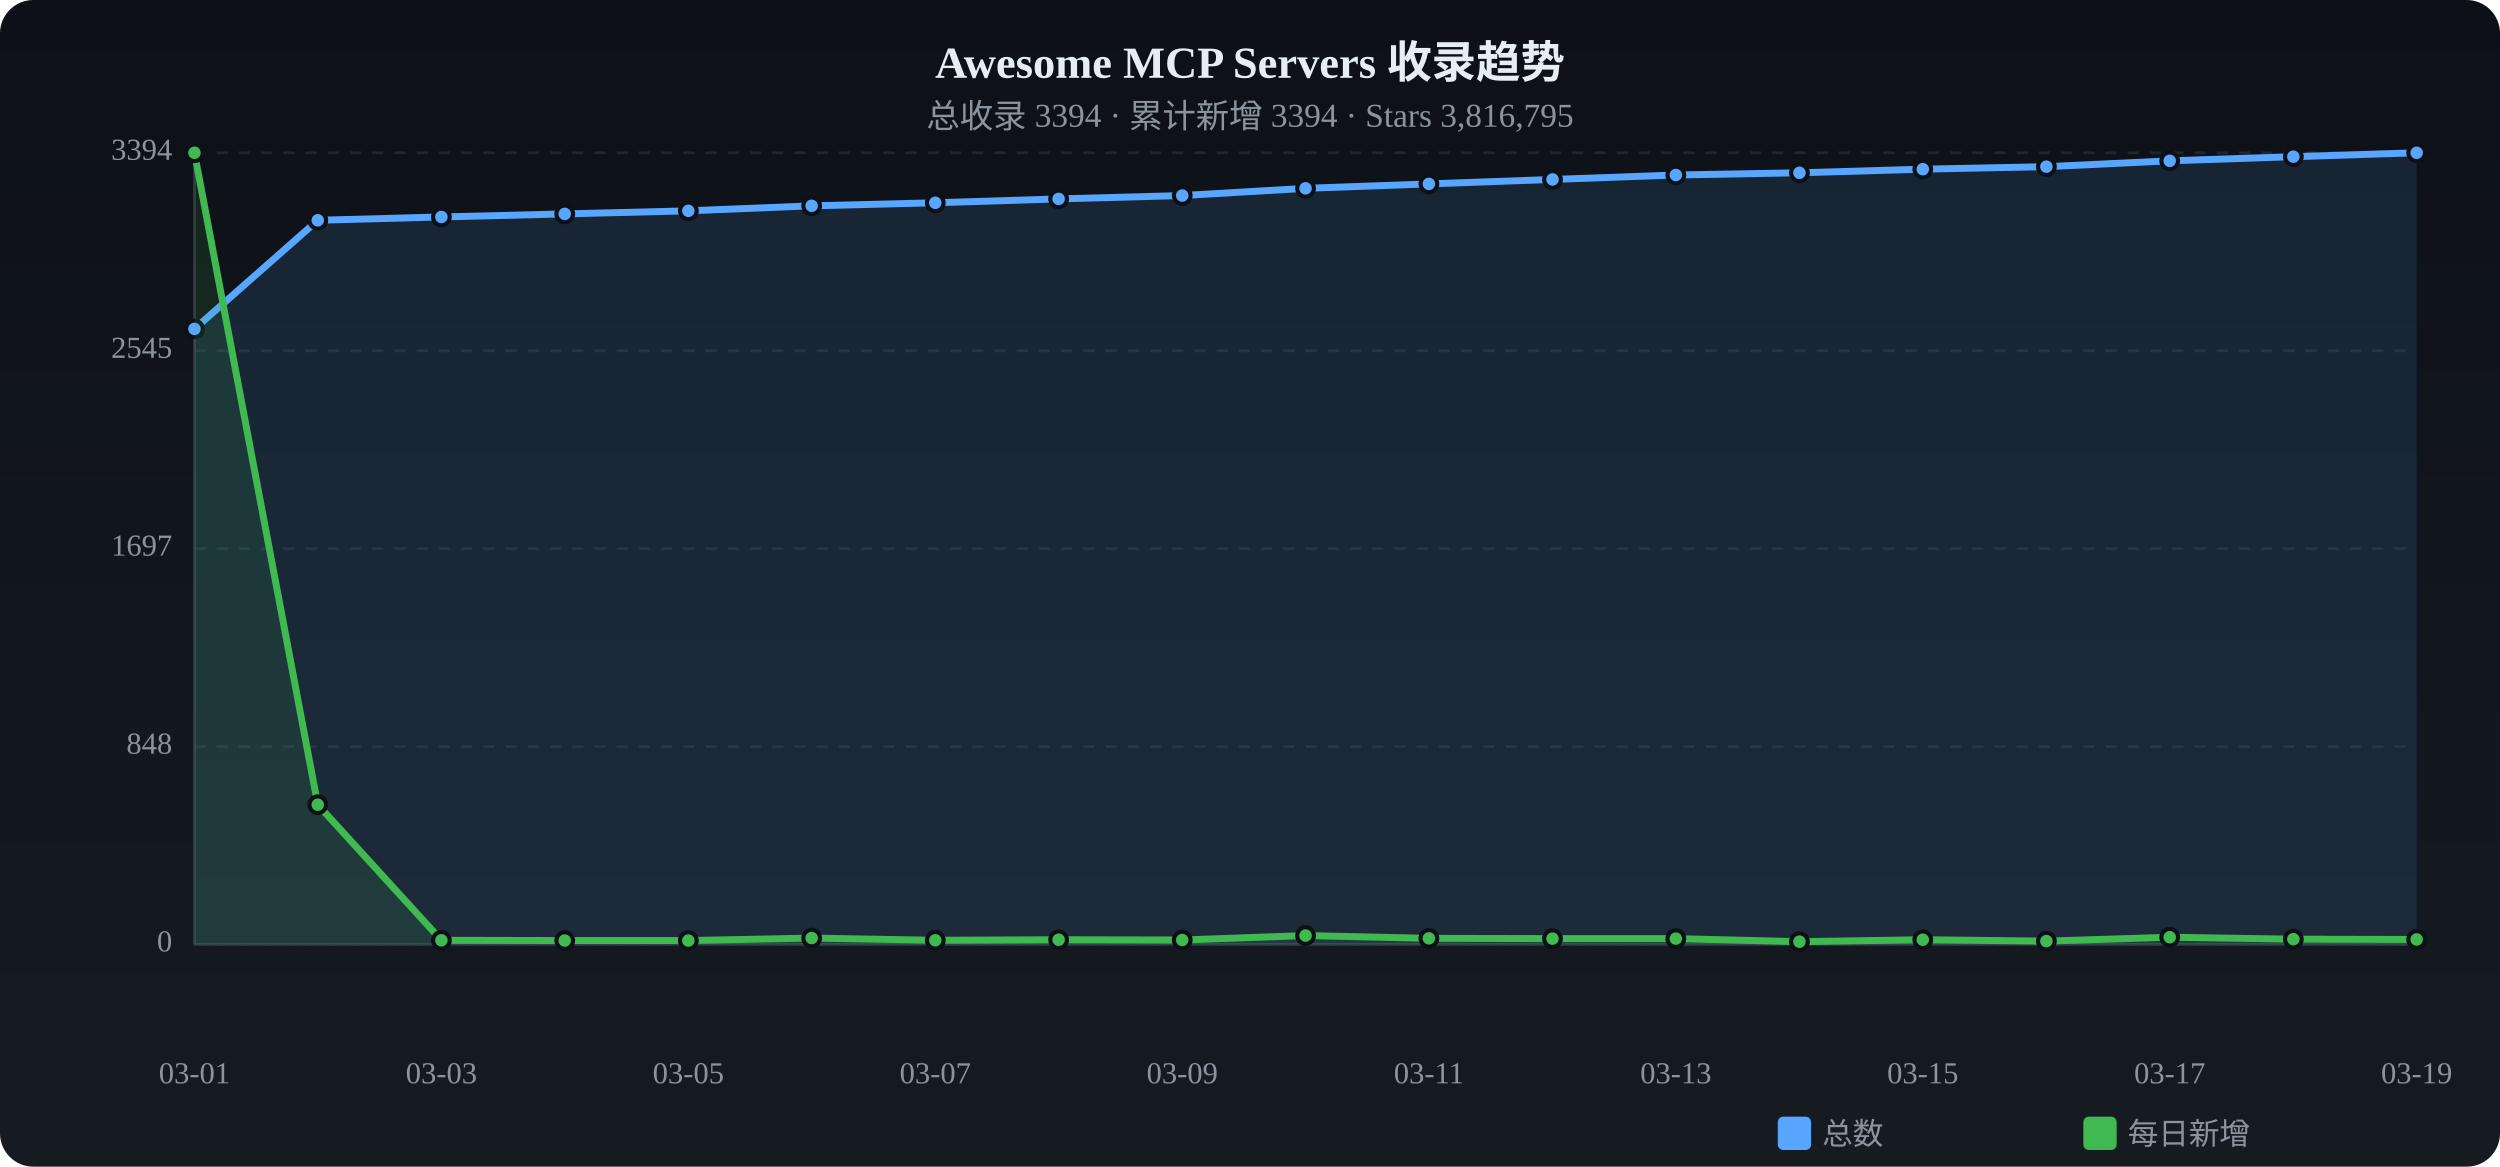
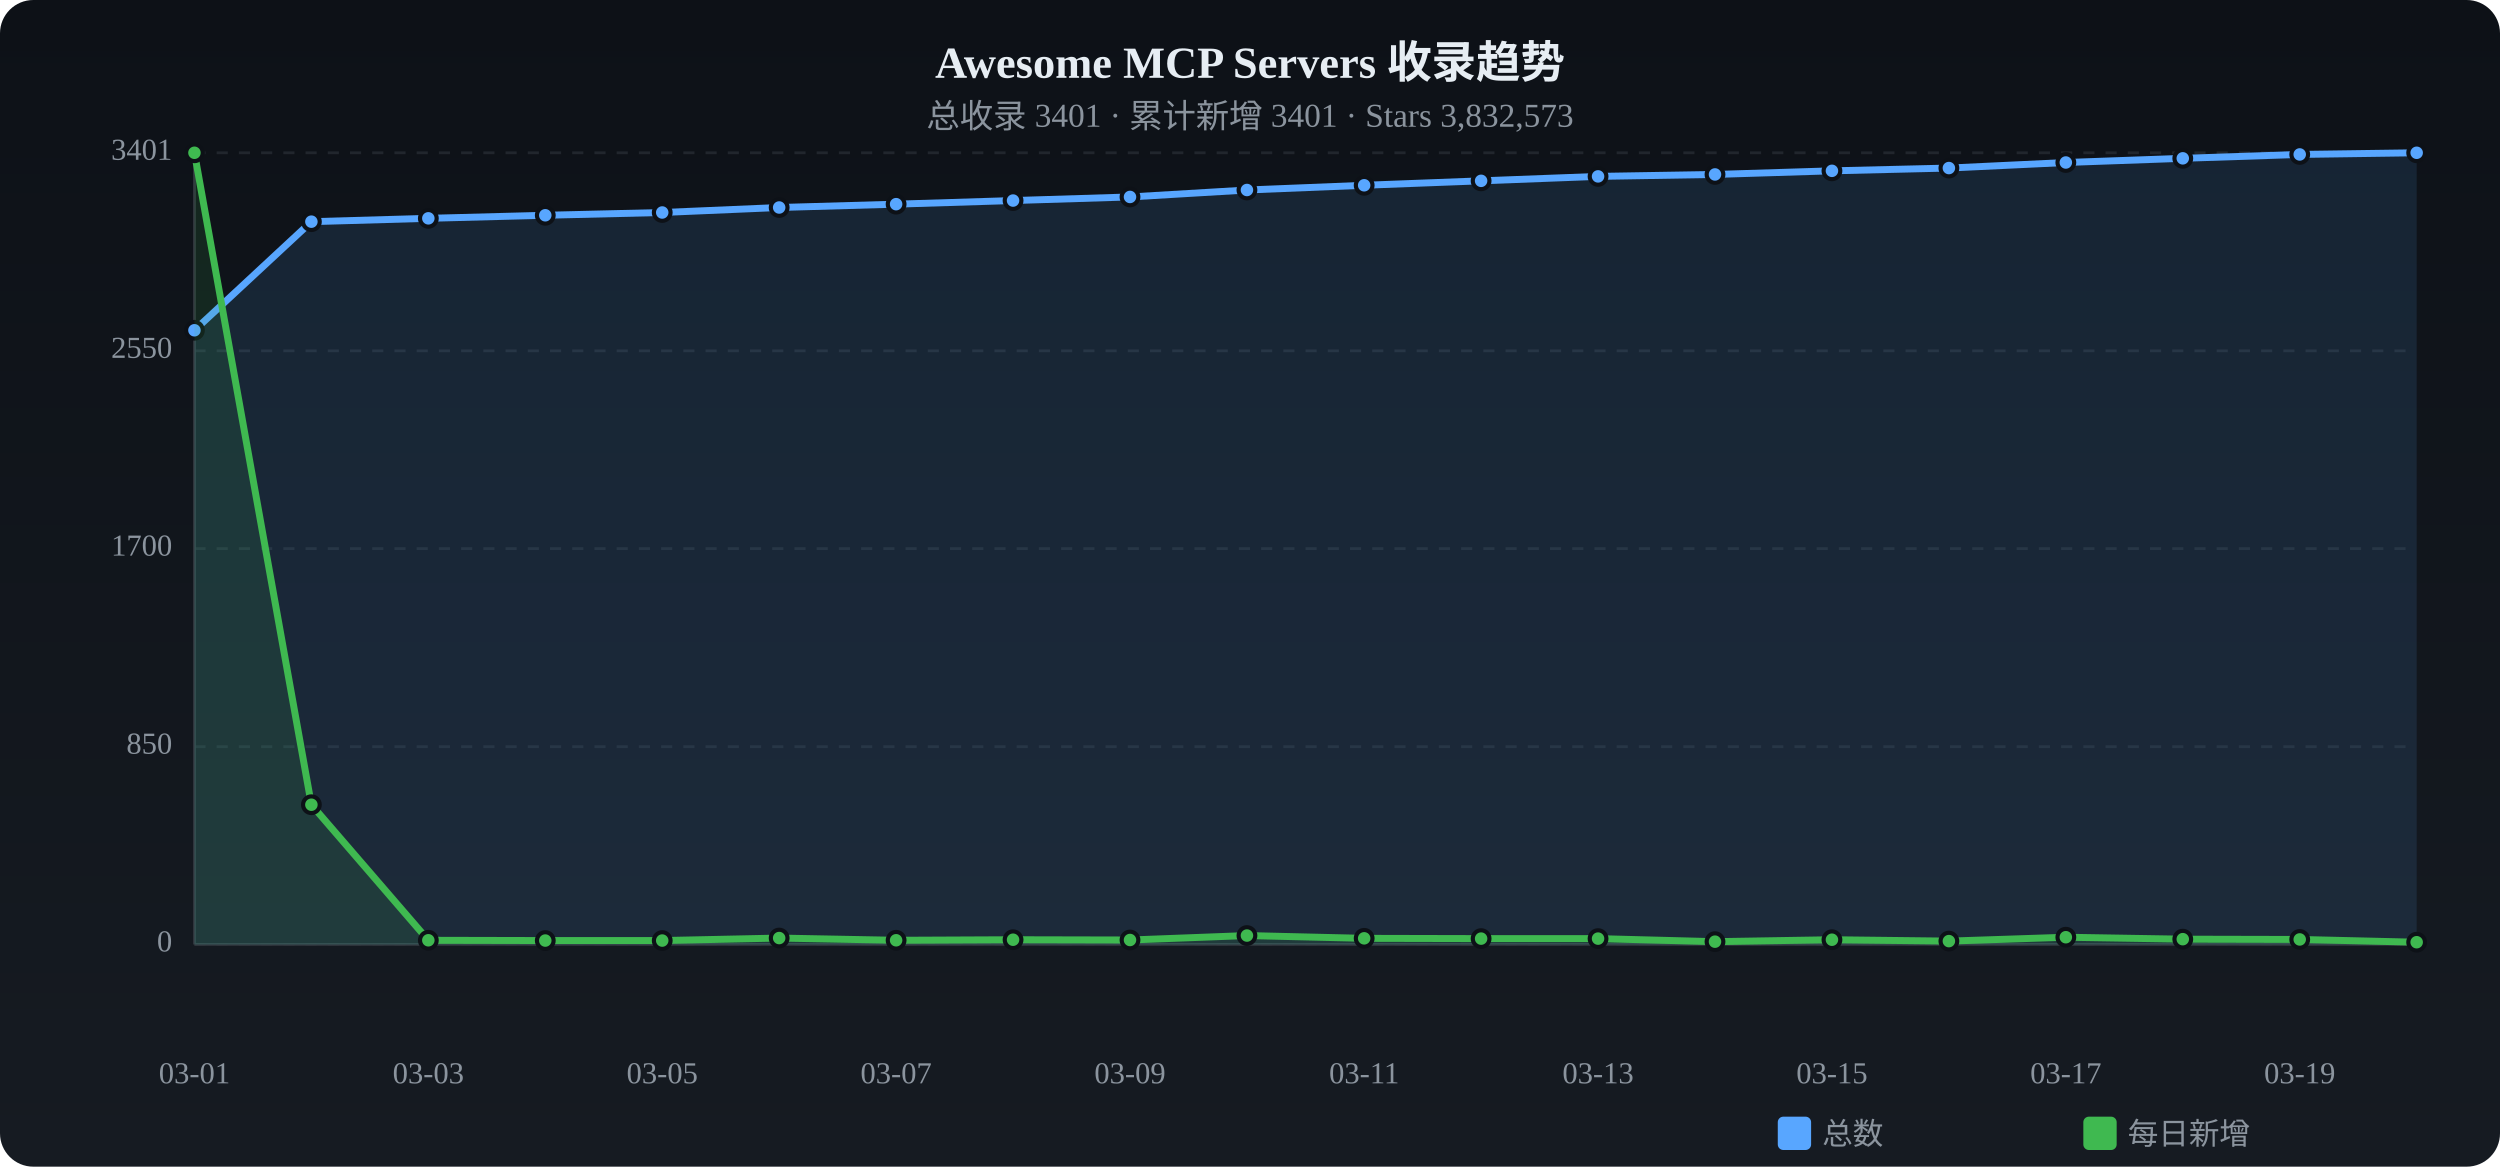
<svg xmlns="http://www.w3.org/2000/svg" viewBox="0 0 900 420" width="900" height="420">
  <defs>
    <linearGradient id="tbg" x1="0%" y1="0%" x2="0%" y2="100%">
      <stop offset="0%" stop-color="#0d1117" />
      <stop offset="100%" stop-color="#161b22" />
    </linearGradient>
  </defs>
  <rect width="900" height="420" rx="12" fill="url(#tbg)" />
  <text x="450.0" y="28" text-anchor="middle" fill="#e6edf3" font-size="16" font-weight="bold">Awesome MCP Servers 收录趋势</text>
-   <text x="450.0" y="46" text-anchor="middle" fill="#8b949e" font-size="12">总收录 3394 · 累计新增 3394 · Stars 3,816,795</text>
+   <text x="450.0" y="46" text-anchor="middle" fill="#8b949e" font-size="12">总收录 3401 · 累计新增 3401 · Stars 3,832,573</text>
  <text x="62" y="340.0" text-anchor="end" fill="#8b949e" font-size="11" dominant-baseline="middle">0</text>
  <line x1="70" y1="340.0" x2="870" y2="340.0" stroke="#21262d" stroke-dasharray="4 4" />
-   <text x="62" y="268.8" text-anchor="end" fill="#8b949e" font-size="11" dominant-baseline="middle">848</text>
+   <text x="62" y="268.8" text-anchor="end" fill="#8b949e" font-size="11" dominant-baseline="middle">850</text>
  <line x1="70" y1="268.8" x2="870" y2="268.8" stroke="#21262d" stroke-dasharray="4 4" />
-   <text x="62" y="197.5" text-anchor="end" fill="#8b949e" font-size="11" dominant-baseline="middle">1697</text>
+   <text x="62" y="197.5" text-anchor="end" fill="#8b949e" font-size="11" dominant-baseline="middle">1700</text>
  <line x1="70" y1="197.5" x2="870" y2="197.5" stroke="#21262d" stroke-dasharray="4 4" />
-   <text x="62" y="126.3" text-anchor="end" fill="#8b949e" font-size="11" dominant-baseline="middle">2545</text>
+   <text x="62" y="126.3" text-anchor="end" fill="#8b949e" font-size="11" dominant-baseline="middle">2550</text>
  <line x1="70" y1="126.3" x2="870" y2="126.3" stroke="#21262d" stroke-dasharray="4 4" />
-   <text x="62" y="55.0" text-anchor="end" fill="#8b949e" font-size="11" dominant-baseline="middle">3394</text>
+   <text x="62" y="55.0" text-anchor="end" fill="#8b949e" font-size="11" dominant-baseline="middle">3401</text>
  <line x1="70" y1="55.0" x2="870" y2="55.0" stroke="#21262d" stroke-dasharray="4 4" />
  <line x1="70" y1="55" x2="70" y2="340" stroke="#30363d" />
  <line x1="70" y1="340" x2="870" y2="340" stroke="#30363d" />
-   <path d="M70.0,118.4 L114.4,79.3 L158.9,78.1 L203.3,77.0 L247.8,75.9 L292.2,74.1 L336.7,73.0 L381.1,71.6 L425.6,70.4 L470.0,67.8 L514.4,66.2 L558.9,64.6 L603.3,63.0 L647.8,62.2 L692.2,60.9 L736.7,60.0 L781.1,57.9 L825.6,56.4 L870.0,55.0 L870.0,340 L70.0,340 Z" fill="#58a6ff" opacity="0.12" />
-   <polyline points="70.0,118.4 114.4,79.3 158.9,78.1 203.3,77.0 247.8,75.9 292.2,74.1 336.7,73.0 381.1,71.6 425.6,70.4 470.0,67.8 514.4,66.2 558.9,64.6 603.3,63.0 647.8,62.2 692.2,60.9 736.7,60.0 781.1,57.9 825.6,56.4 870.0,55.0" fill="none" stroke="#58a6ff" stroke-width="2.5" stroke-linecap="round" stroke-linejoin="round" />
-   <circle cx="70.0" cy="118.4" r="3" fill="#58a6ff" stroke="#0d1117" stroke-width="1.5" />
-   <circle cx="114.4" cy="79.3" r="3" fill="#58a6ff" stroke="#0d1117" stroke-width="1.5" />
-   <circle cx="158.9" cy="78.1" r="3" fill="#58a6ff" stroke="#0d1117" stroke-width="1.5" />
-   <circle cx="203.3" cy="77.0" r="3" fill="#58a6ff" stroke="#0d1117" stroke-width="1.5" />
-   <circle cx="247.8" cy="75.9" r="3" fill="#58a6ff" stroke="#0d1117" stroke-width="1.5" />
-   <circle cx="292.2" cy="74.1" r="3" fill="#58a6ff" stroke="#0d1117" stroke-width="1.5" />
-   <circle cx="336.7" cy="73.0" r="3" fill="#58a6ff" stroke="#0d1117" stroke-width="1.5" />
-   <circle cx="381.1" cy="71.6" r="3" fill="#58a6ff" stroke="#0d1117" stroke-width="1.5" />
-   <circle cx="425.6" cy="70.4" r="3" fill="#58a6ff" stroke="#0d1117" stroke-width="1.5" />
-   <circle cx="470.0" cy="67.8" r="3" fill="#58a6ff" stroke="#0d1117" stroke-width="1.5" />
-   <circle cx="514.4" cy="66.2" r="3" fill="#58a6ff" stroke="#0d1117" stroke-width="1.5" />
-   <circle cx="558.9" cy="64.6" r="3" fill="#58a6ff" stroke="#0d1117" stroke-width="1.5" />
-   <circle cx="603.3" cy="63.0" r="3" fill="#58a6ff" stroke="#0d1117" stroke-width="1.5" />
-   <circle cx="647.8" cy="62.2" r="3" fill="#58a6ff" stroke="#0d1117" stroke-width="1.5" />
-   <circle cx="692.2" cy="60.9" r="3" fill="#58a6ff" stroke="#0d1117" stroke-width="1.5" />
-   <circle cx="736.7" cy="60.0" r="3" fill="#58a6ff" stroke="#0d1117" stroke-width="1.5" />
-   <circle cx="781.1" cy="57.9" r="3" fill="#58a6ff" stroke="#0d1117" stroke-width="1.5" />
-   <circle cx="825.6" cy="56.4" r="3" fill="#58a6ff" stroke="#0d1117" stroke-width="1.5" />
+   <path d="M70.0,118.9 L112.1,79.8 L154.2,78.6 L196.3,77.5 L238.4,76.5 L280.5,74.7 L322.6,73.5 L364.7,72.2 L406.8,70.9 L448.9,68.4 L491.1,66.7 L533.2,65.1 L575.3,63.5 L617.4,62.8 L659.5,61.5 L701.6,60.5 L743.7,58.5 L785.8,57.0 L827.9,55.6 L870.0,55.0 L870.0,340 L70.0,340 Z" fill="#58a6ff" opacity="0.12" />
+   <polyline points="70.0,118.9 112.1,79.8 154.2,78.6 196.3,77.5 238.4,76.5 280.5,74.7 322.6,73.5 364.7,72.2 406.8,70.9 448.9,68.4 491.1,66.7 533.2,65.1 575.3,63.5 617.4,62.8 659.5,61.5 701.6,60.5 743.7,58.5 785.8,57.0 827.9,55.6 870.0,55.0" fill="none" stroke="#58a6ff" stroke-width="2.5" stroke-linecap="round" stroke-linejoin="round" />
+   <circle cx="70.0" cy="118.9" r="3" fill="#58a6ff" stroke="#0d1117" stroke-width="1.5" />
+   <circle cx="112.1" cy="79.8" r="3" fill="#58a6ff" stroke="#0d1117" stroke-width="1.5" />
+   <circle cx="154.2" cy="78.6" r="3" fill="#58a6ff" stroke="#0d1117" stroke-width="1.5" />
+   <circle cx="196.3" cy="77.5" r="3" fill="#58a6ff" stroke="#0d1117" stroke-width="1.5" />
+   <circle cx="238.4" cy="76.5" r="3" fill="#58a6ff" stroke="#0d1117" stroke-width="1.5" />
+   <circle cx="280.5" cy="74.7" r="3" fill="#58a6ff" stroke="#0d1117" stroke-width="1.5" />
+   <circle cx="322.6" cy="73.5" r="3" fill="#58a6ff" stroke="#0d1117" stroke-width="1.5" />
+   <circle cx="364.7" cy="72.2" r="3" fill="#58a6ff" stroke="#0d1117" stroke-width="1.5" />
+   <circle cx="406.8" cy="70.9" r="3" fill="#58a6ff" stroke="#0d1117" stroke-width="1.5" />
+   <circle cx="448.9" cy="68.4" r="3" fill="#58a6ff" stroke="#0d1117" stroke-width="1.5" />
+   <circle cx="491.1" cy="66.7" r="3" fill="#58a6ff" stroke="#0d1117" stroke-width="1.5" />
+   <circle cx="533.2" cy="65.1" r="3" fill="#58a6ff" stroke="#0d1117" stroke-width="1.5" />
+   <circle cx="575.3" cy="63.5" r="3" fill="#58a6ff" stroke="#0d1117" stroke-width="1.5" />
+   <circle cx="617.4" cy="62.8" r="3" fill="#58a6ff" stroke="#0d1117" stroke-width="1.5" />
+   <circle cx="659.5" cy="61.5" r="3" fill="#58a6ff" stroke="#0d1117" stroke-width="1.5" />
+   <circle cx="701.6" cy="60.5" r="3" fill="#58a6ff" stroke="#0d1117" stroke-width="1.5" />
+   <circle cx="743.7" cy="58.5" r="3" fill="#58a6ff" stroke="#0d1117" stroke-width="1.5" />
+   <circle cx="785.8" cy="57.0" r="3" fill="#58a6ff" stroke="#0d1117" stroke-width="1.5" />
+   <circle cx="827.9" cy="55.6" r="3" fill="#58a6ff" stroke="#0d1117" stroke-width="1.5" />
  <circle cx="870.0" cy="55.0" r="3" fill="#58a6ff" stroke="#0d1117" stroke-width="1.5" />
-   <path d="M70.0,55.0 L114.4,289.7 L158.9,338.5 L203.3,338.6 L247.8,338.6 L292.2,337.7 L336.7,338.5 L381.1,338.3 L425.6,338.4 L470.0,336.8 L514.4,337.8 L558.9,337.9 L603.3,337.9 L647.8,339.0 L692.2,338.3 L736.7,338.8 L781.1,337.4 L825.6,338.1 L870.0,338.2 L870.0,340 L70.0,340 Z" fill="#3fb950" opacity="0.12" />
-   <polyline points="70.0,55.0 114.4,289.7 158.9,338.5 203.3,338.6 247.8,338.6 292.2,337.7 336.7,338.5 381.1,338.3 425.6,338.4 470.0,336.8 514.4,337.8 558.9,337.9 603.3,337.9 647.8,339.0 692.2,338.3 736.7,338.8 781.1,337.4 825.6,338.1 870.0,338.2" fill="none" stroke="#3fb950" stroke-width="2.5" stroke-linecap="round" stroke-linejoin="round" />
+   <path d="M70.0,55.0 L112.1,289.7 L154.2,338.5 L196.3,338.6 L238.4,338.6 L280.5,337.7 L322.6,338.5 L364.7,338.3 L406.8,338.4 L448.9,336.8 L491.1,337.8 L533.2,337.9 L575.3,337.9 L617.4,339.0 L659.5,338.3 L701.6,338.8 L743.7,337.4 L785.8,338.1 L827.9,338.2 L870.0,339.2 L870.0,340 L70.0,340 Z" fill="#3fb950" opacity="0.12" />
+   <polyline points="70.0,55.0 112.1,289.7 154.2,338.5 196.3,338.6 238.4,338.6 280.5,337.7 322.6,338.5 364.7,338.3 406.8,338.4 448.9,336.8 491.1,337.8 533.2,337.9 575.3,337.9 617.4,339.0 659.5,338.3 701.6,338.8 743.7,337.4 785.8,338.1 827.9,338.2 870.0,339.2" fill="none" stroke="#3fb950" stroke-width="2.5" stroke-linecap="round" stroke-linejoin="round" />
  <circle cx="70.0" cy="55.0" r="3" fill="#3fb950" stroke="#0d1117" stroke-width="1.5" />
-   <circle cx="114.4" cy="289.7" r="3" fill="#3fb950" stroke="#0d1117" stroke-width="1.5" />
-   <circle cx="158.9" cy="338.5" r="3" fill="#3fb950" stroke="#0d1117" stroke-width="1.5" />
-   <circle cx="203.3" cy="338.6" r="3" fill="#3fb950" stroke="#0d1117" stroke-width="1.5" />
-   <circle cx="247.8" cy="338.6" r="3" fill="#3fb950" stroke="#0d1117" stroke-width="1.5" />
-   <circle cx="292.2" cy="337.7" r="3" fill="#3fb950" stroke="#0d1117" stroke-width="1.5" />
-   <circle cx="336.7" cy="338.5" r="3" fill="#3fb950" stroke="#0d1117" stroke-width="1.5" />
-   <circle cx="381.1" cy="338.3" r="3" fill="#3fb950" stroke="#0d1117" stroke-width="1.5" />
-   <circle cx="425.6" cy="338.4" r="3" fill="#3fb950" stroke="#0d1117" stroke-width="1.5" />
-   <circle cx="470.0" cy="336.8" r="3" fill="#3fb950" stroke="#0d1117" stroke-width="1.5" />
-   <circle cx="514.4" cy="337.8" r="3" fill="#3fb950" stroke="#0d1117" stroke-width="1.5" />
-   <circle cx="558.9" cy="337.9" r="3" fill="#3fb950" stroke="#0d1117" stroke-width="1.5" />
-   <circle cx="603.3" cy="337.9" r="3" fill="#3fb950" stroke="#0d1117" stroke-width="1.5" />
-   <circle cx="647.8" cy="339.0" r="3" fill="#3fb950" stroke="#0d1117" stroke-width="1.5" />
-   <circle cx="692.2" cy="338.3" r="3" fill="#3fb950" stroke="#0d1117" stroke-width="1.5" />
-   <circle cx="736.7" cy="338.8" r="3" fill="#3fb950" stroke="#0d1117" stroke-width="1.5" />
-   <circle cx="781.1" cy="337.4" r="3" fill="#3fb950" stroke="#0d1117" stroke-width="1.5" />
-   <circle cx="825.6" cy="338.1" r="3" fill="#3fb950" stroke="#0d1117" stroke-width="1.5" />
-   <circle cx="870.0" cy="338.2" r="3" fill="#3fb950" stroke="#0d1117" stroke-width="1.5" />
+   <circle cx="112.1" cy="289.7" r="3" fill="#3fb950" stroke="#0d1117" stroke-width="1.5" />
+   <circle cx="154.2" cy="338.5" r="3" fill="#3fb950" stroke="#0d1117" stroke-width="1.5" />
+   <circle cx="196.3" cy="338.6" r="3" fill="#3fb950" stroke="#0d1117" stroke-width="1.5" />
+   <circle cx="238.4" cy="338.6" r="3" fill="#3fb950" stroke="#0d1117" stroke-width="1.5" />
+   <circle cx="280.5" cy="337.7" r="3" fill="#3fb950" stroke="#0d1117" stroke-width="1.5" />
+   <circle cx="322.6" cy="338.5" r="3" fill="#3fb950" stroke="#0d1117" stroke-width="1.5" />
+   <circle cx="364.7" cy="338.3" r="3" fill="#3fb950" stroke="#0d1117" stroke-width="1.5" />
+   <circle cx="406.8" cy="338.4" r="3" fill="#3fb950" stroke="#0d1117" stroke-width="1.5" />
+   <circle cx="448.9" cy="336.8" r="3" fill="#3fb950" stroke="#0d1117" stroke-width="1.5" />
+   <circle cx="491.1" cy="337.8" r="3" fill="#3fb950" stroke="#0d1117" stroke-width="1.5" />
+   <circle cx="533.2" cy="337.9" r="3" fill="#3fb950" stroke="#0d1117" stroke-width="1.5" />
+   <circle cx="575.3" cy="337.9" r="3" fill="#3fb950" stroke="#0d1117" stroke-width="1.5" />
+   <circle cx="617.4" cy="339.0" r="3" fill="#3fb950" stroke="#0d1117" stroke-width="1.5" />
+   <circle cx="659.5" cy="338.3" r="3" fill="#3fb950" stroke="#0d1117" stroke-width="1.5" />
+   <circle cx="701.6" cy="338.8" r="3" fill="#3fb950" stroke="#0d1117" stroke-width="1.5" />
+   <circle cx="743.7" cy="337.4" r="3" fill="#3fb950" stroke="#0d1117" stroke-width="1.5" />
+   <circle cx="785.8" cy="338.1" r="3" fill="#3fb950" stroke="#0d1117" stroke-width="1.5" />
+   <circle cx="827.9" cy="338.2" r="3" fill="#3fb950" stroke="#0d1117" stroke-width="1.5" />
+   <circle cx="870.0" cy="339.2" r="3" fill="#3fb950" stroke="#0d1117" stroke-width="1.5" />
  <text x="70.0" y="390" text-anchor="middle" fill="#8b949e" font-size="11">03-01</text>
-   <text x="158.9" y="390" text-anchor="middle" fill="#8b949e" font-size="11">03-03</text>
-   <text x="247.8" y="390" text-anchor="middle" fill="#8b949e" font-size="11">03-05</text>
-   <text x="336.7" y="390" text-anchor="middle" fill="#8b949e" font-size="11">03-07</text>
-   <text x="425.6" y="390" text-anchor="middle" fill="#8b949e" font-size="11">03-09</text>
-   <text x="514.4" y="390" text-anchor="middle" fill="#8b949e" font-size="11">03-11</text>
-   <text x="603.3" y="390" text-anchor="middle" fill="#8b949e" font-size="11">03-13</text>
-   <text x="692.2" y="390" text-anchor="middle" fill="#8b949e" font-size="11">03-15</text>
-   <text x="781.1" y="390" text-anchor="middle" fill="#8b949e" font-size="11">03-17</text>
-   <text x="870.0" y="390" text-anchor="middle" fill="#8b949e" font-size="11">03-19</text>
+   <text x="154.2" y="390" text-anchor="middle" fill="#8b949e" font-size="11">03-03</text>
+   <text x="238.4" y="390" text-anchor="middle" fill="#8b949e" font-size="11">03-05</text>
+   <text x="322.6" y="390" text-anchor="middle" fill="#8b949e" font-size="11">03-07</text>
+   <text x="406.8" y="390" text-anchor="middle" fill="#8b949e" font-size="11">03-09</text>
+   <text x="491.1" y="390" text-anchor="middle" fill="#8b949e" font-size="11">03-11</text>
+   <text x="575.3" y="390" text-anchor="middle" fill="#8b949e" font-size="11">03-13</text>
+   <text x="659.5" y="390" text-anchor="middle" fill="#8b949e" font-size="11">03-15</text>
+   <text x="743.7" y="390" text-anchor="middle" fill="#8b949e" font-size="11">03-17</text>
+   <text x="827.9" y="390" text-anchor="middle" fill="#8b949e" font-size="11">03-19</text>
  <rect x="640" y="402" width="12" height="12" rx="2" fill="#58a6ff" />
  <text x="656" y="412" fill="#8b949e" font-size="11">总数</text>
  <rect x="750" y="402" width="12" height="12" rx="2" fill="#3fb950" />
  <text x="766" y="412" fill="#8b949e" font-size="11">每日新增</text>
</svg>
